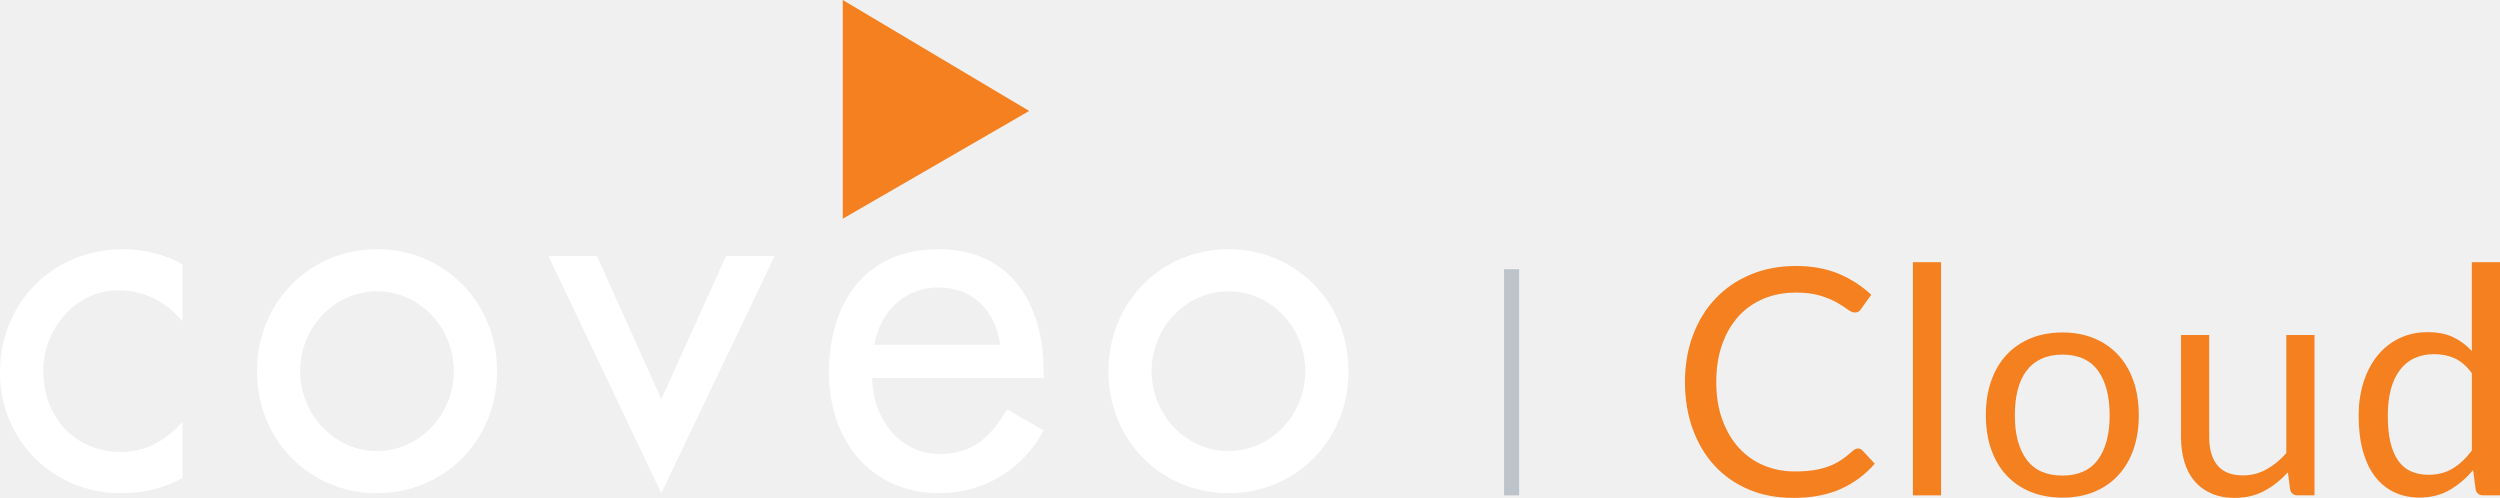
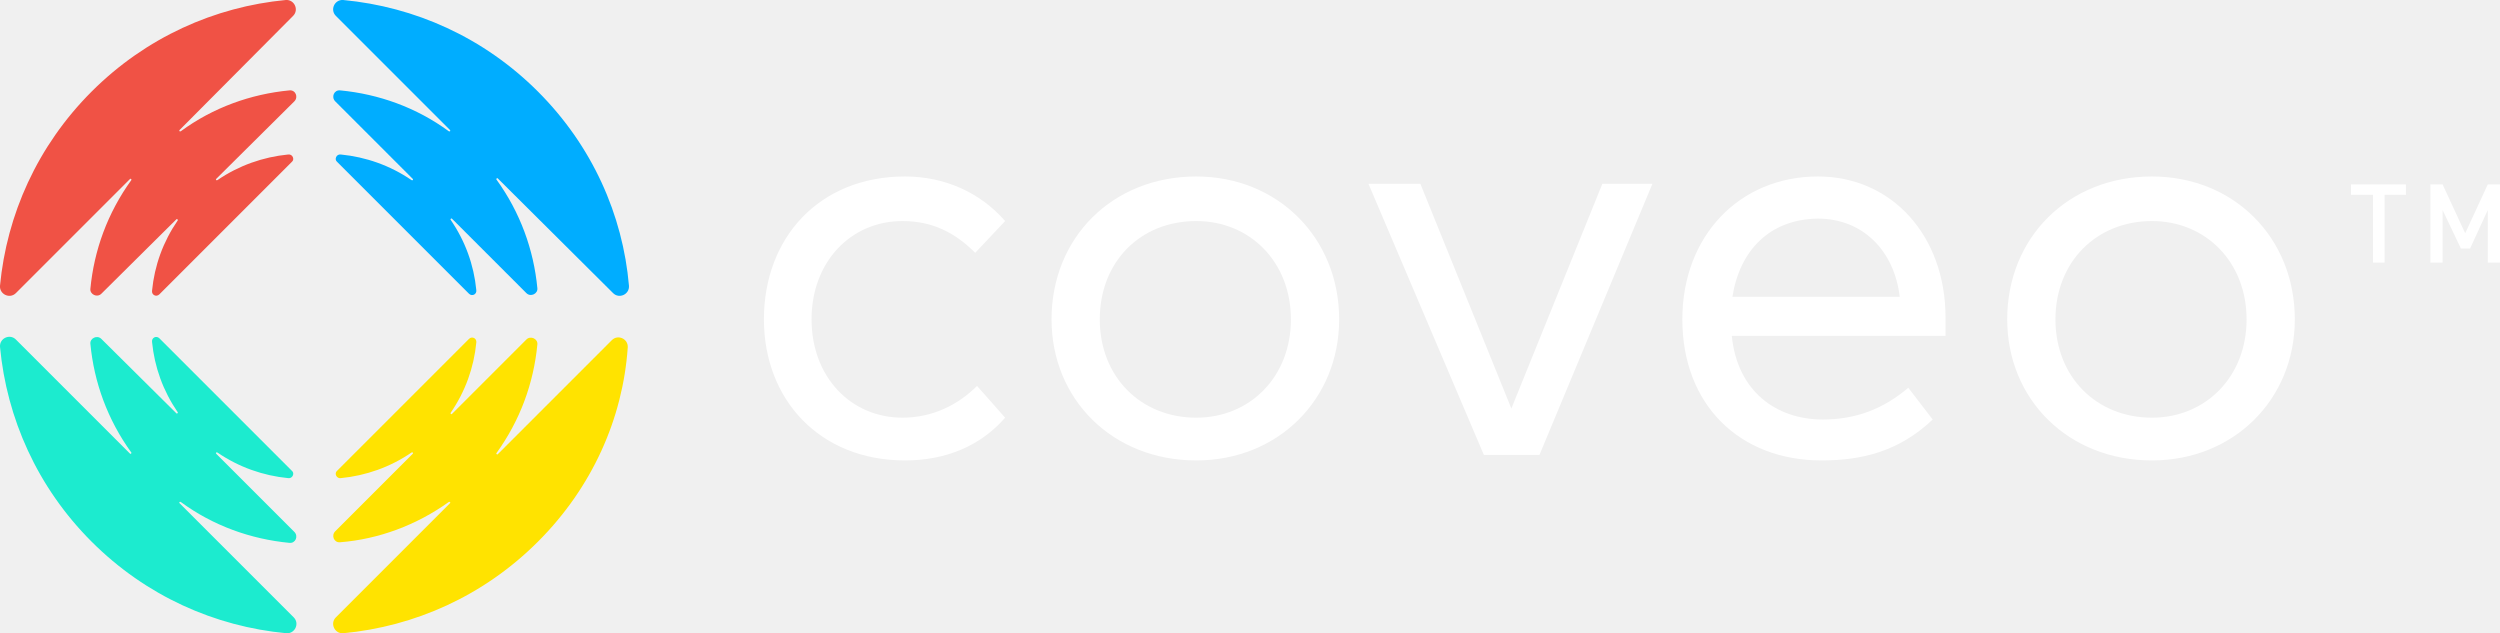
- <svg xmlns="http://www.w3.org/2000/svg" viewBox="0 0 165.828 33.026">
-   <g fill="#fff">
-     <path d="m12.105 21.305c-1.146-1.331-2.549-2.043-4.269-2.043-2.802 0-4.967 2.529-4.967 5.325 0 3.121 2.132 5.394 5.16 5.394 1.656 0 2.995-.78 4.076-2.009v3.734c-1.304.716-2.612 1.01-4.109 1.01-4.397-.001-7.996-3.442-7.996-7.996 0-4.708 3.566-8.188 8.156-8.188 1.335 0 2.802.325 3.948 1.008v3.765" />
-     <path d="m19.908 24.623c0 2.863 2.264 5.296 5.099 5.296 2.837 0 5.094-2.433 5.094-5.296 0-2.896-2.257-5.299-5.094-5.299-2.835 0-5.099 2.402-5.099 5.299m13.064 0c0 4.587-3.506 8.091-7.966 8.091s-7.961-3.509-7.961-8.091c0-4.585 3.502-8.093 7.961-8.093 4.457 0 7.966 3.508 7.966 8.093" />
-     <path d="m43.865 26.473 4.299-9.493h3.218l-7.517 15.734-7.485-15.729h3.216z" />
-     <path d="m66.353 22.868c-.347-2.277-1.814-3.8-4.111-3.8-2.227 0-3.885 1.615-4.241 3.8zm-8.503 2.205c.026 2.607 1.751 5.04 4.49 5.04 2.199 0 3.378-1.138 4.462-2.96l2.42 1.399c-1.404 2.633-4.013 4.161-6.912 4.161-4.557 0-7.325-3.511-7.325-7.996 0-4.679 2.451-8.186 7.262-8.186 4.748 0 6.98 3.575 6.98 8.091v.453z" />
-     <path d="m76.388 24.623c0 2.863 2.262 5.296 5.097 5.296 2.839 0 5.097-2.433 5.097-5.296 0-2.896-2.258-5.299-5.097-5.299-2.835 0-5.097 2.402-5.097 5.299m13.062 0c0 4.587-3.504 8.091-7.966 8.091-4.457 0-7.961-3.509-7.961-8.091 0-4.585 3.504-8.093 7.961-8.093 4.462 0 7.966 3.508 7.966 8.093" />
+ <svg xmlns="http://www.w3.org/2000/svg" version="1.1" id="Layer_1" x="0px" y="0px" viewBox="0 0 409.4 103.6" style="enable-background:new 0 0 409.4 103.6;" xml:space="preserve">
+   <style type="text/css">
+     .st0 {
+       fill: #FFFFFF;
+     }
+ 
+     .st1 {
+       fill: #00ADFF;
+     }
+ 
+     .st2 {
+       fill: #F05245;
+     }
+ 
+     .st3 {
+       fill: #1CEBCF;
+     }
+ 
+     .st4 {
+       fill: #FFE300;
+     }
+   </style>
+   <g>
+     <g>
+       <path class="st0" d="M164.6,36.2c-4.9,5.2-4.9,5.2-4.9,5.2c-3.3-3.3-7-5.2-11.9-5.2c-8.5,0-14.9,6.7-14.9,16.1s6.4,16.1,14.9,16.1    c4.9,0,9.1-2.1,12.2-5.2c4.6,5.2,4.6,5.2,4.6,5.2c-4,4.6-9.7,7-16.4,7c-14,0-23.1-10-23.1-23.1c0-13.4,9.1-23.4,23.1-23.4    C154.8,28.9,160.6,31.6,164.6,36.2L164.6,36.2z" />
+       <path class="st0" d="M219.3,52.3c0,13.1-10,23.1-23.4,23.1c-13.7,0-23.7-10-23.7-23.1c0-13.4,10-23.4,23.7-23.4    C209.2,28.9,219.3,38.9,219.3,52.3L219.3,52.3z M180.1,52.3c0,9.4,6.7,16.1,15.8,16.1c8.8,0,15.5-6.7,15.5-16.1    s-6.7-16.1-15.5-16.1C186.7,36.2,180.1,42.9,180.1,52.3L180.1,52.3z" />
+       <polygon class="st0" points="252.1,74.5 243,74.5 224.1,30.1 232.6,30.1 247.5,66.9 262.4,30.1 270.6,30.1 252.1,74.5   " />
+       <path class="st0" d="M318.6,52c0,1.2,0,2.1,0,3c-35,0-35,0-35,0c0.9,9.1,7.3,13.7,14.9,13.7c5.5,0,10-1.8,14-5.2    c4,5.2,4,5.2,4,5.2c-5.5,5.2-11.5,6.7-18.2,6.7c-13.4,0-22.8-9.1-22.8-23.1c0-13.7,9.4-23.4,22.2-23.4    C309.8,28.9,318.6,38.6,318.6,52L318.6,52z M283.7,48.6c27.4,0,27.4,0,27.4,0c-0.9-7.6-6.1-12.8-13.4-12.8    C289.8,35.9,284.9,41,283.7,48.6L283.7,48.6z" />
+       <path class="st0" d="M375.8,52.3c0,13.1-10,23.1-23.4,23.1c-13.7,0-23.7-10-23.7-23.1c0-13.4,10-23.4,23.7-23.4    C365.8,28.9,375.8,38.9,375.8,52.3L375.8,52.3z M336.6,52.3c0,9.4,6.7,16.1,15.8,16.1c8.8,0,15.5-6.7,15.5-16.1    s-6.7-16.1-15.5-16.1C343.3,36.2,336.6,42.9,336.6,52.3L336.6,52.3z" />
+     </g>
+     <g>
+       <polyline class="st0" points="394,30.2 385,30.2 385,31.9 388.6,31.9 388.6,43 390.5,43 390.5,31.9 394,31.9 394,30.2   " />
+       <polyline class="st0" points="409.4,30.2 407.4,30.2 403.7,38.2 400,30.2 398,30.2 398,43 400,43 400,34.4 403,40.7 404.5,40.7    407.4,34.4 407.4,43 409.4,43 409.4,30.2   " />
+     </g>
+     <g>
+       <path class="st1" d="M88.1,15C79.2,6.1,67.9,1.1,56.2,0C54.8-0.1,54,1.6,55,2.6l18.7,18.7c0.1,0.1,0,0.3-0.2,0.2    c-5.3-3.9-11.5-6.1-17.8-6.7c-1-0.1-1.5,1.1-0.8,1.8l12.7,12.7c0.1,0.1,0,0.3-0.2,0.2c-3.5-2.4-7.5-3.8-11.6-4.2    c-0.7-0.1-1.1,0.8-0.6,1.2l21.6,21.6c0.5,0.5,1.3,0.1,1.2-0.6c-0.4-4.1-1.8-8-4.2-11.5c-0.1-0.1,0.1-0.3,0.2-0.2l12.2,12.2    c0.7,0.7,1.9,0.1,1.8-0.8c-0.6-6.3-2.8-12.4-6.7-17.8c-0.1-0.1,0.1-0.3,0.2-0.2L100.4,48c1,1,2.7,0.2,2.6-1.2    C102,35.2,97,23.9,88.1,15" />
+       <path class="st2" d="M15,15C23.9,6.1,35.2,1.1,46.8,0C48.2-0.1,49,1.6,48,2.6L29.4,21.3c-0.1,0.1,0,0.3,0.2,0.2    c5.3-3.9,11.5-6.1,17.8-6.7c1-0.1,1.5,1.1,0.8,1.8L35.4,29.3c-0.1,0.1,0,0.3,0.2,0.2c3.5-2.4,7.5-3.8,11.6-4.2    c0.7-0.1,1.1,0.8,0.6,1.2L26.1,48.2c-0.5,0.5-1.3,0.1-1.2-0.6c0.4-4.1,1.8-8,4.2-11.5c0.1-0.1-0.1-0.3-0.2-0.2L16.6,48.1    c-0.7,0.7-1.9,0.1-1.8-0.8c0.6-6.3,2.8-12.4,6.7-17.8c0.1-0.1-0.1-0.3-0.2-0.2L2.6,48c-1,1-2.7,0.2-2.6-1.2    C1.1,35.2,6.1,23.9,15,15" />
+       <path class="st3" d="M15,88.7c8.9,8.9,20.2,13.9,31.9,15c1.4,0.1,2.2-1.6,1.2-2.6L29.4,82.4c-0.1-0.1,0-0.3,0.2-0.2    c5.3,3.9,11.5,6.1,17.8,6.7c1,0.1,1.5-1.1,0.8-1.8L35.4,74.3c-0.1-0.1,0-0.3,0.2-0.2c3.5,2.4,7.5,3.8,11.6,4.2    c0.7,0.1,1.1-0.8,0.6-1.2L26.1,55.4c-0.5-0.5-1.3-0.1-1.2,0.6c0.4,4.1,1.8,8,4.2,11.5c0.1,0.1-0.1,0.3-0.2,0.2L16.6,55.5    c-0.7-0.7-1.9-0.1-1.8,0.8c0.6,6.3,2.8,12.4,6.7,17.8c0.1,0.1-0.1,0.3-0.2,0.2L2.6,55.6c-1-1-2.7-0.2-2.6,1.2    C1.1,68.5,6.1,79.8,15,88.7" />
+       <path class="st4" d="M88.1,88.7c-8.9,8.9-20.2,13.9-31.9,15c-1.4,0.1-2.2-1.6-1.2-2.6l18.7-18.7c0.1-0.1,0-0.3-0.2-0.2    C68.2,86,62,88.3,55.7,88.8c-1,0.1-1.5-1.1-0.8-1.8l12.7-12.7c0.1-0.1,0-0.3-0.2-0.2c-3.5,2.4-7.5,3.8-11.6,4.2    c-0.7,0.1-1.1-0.8-0.6-1.2l21.6-21.6c0.5-0.5,1.3-0.1,1.2,0.6c-0.4,4.1-1.8,8-4.2,11.5c-0.1,0.1,0.1,0.3,0.2,0.2l12.2-12.2    c0.7-0.7,1.9-0.1,1.8,0.8c-0.6,6.3-2.8,12.4-6.7,17.8c-0.1,0.1,0.1,0.3,0.2,0.2l18.7-18.7c1-1,2.7-0.2,2.6,1.2    C102,68.5,97,79.8,88.1,88.7" />
+     </g>
  </g>
-   <path d="m68.267 7.36-12.365-7.36v14.509z" fill="#f58020" />
-   <path d="m99.767 17.858h1v15h-1z" fill="#bcc3ca" />
-   <path d="m123.252 29.749c.111 0 .21.046.294.137l.809.872c-.616.714-1.363 1.271-2.241 1.669-.879.399-1.941.599-3.188.599-1.078 0-2.058-.188-2.939-.562-.883-.375-1.635-.899-2.258-1.575s-1.105-1.485-1.449-2.431c-.343-.945-.514-1.984-.514-3.118 0-1.135.178-2.174.535-3.119.357-.944.859-1.757 1.506-2.436.648-.679 1.424-1.206 2.326-1.58.903-.375 1.9-.562 2.992-.562 1.072 0 2.017.172 2.836.515.818.343 1.539.809 2.162 1.396l-.672.935c-.041.07-.096.128-.162.174-.066.045-.156.067-.268.067-.127 0-.28-.067-.463-.204-.182-.137-.42-.289-.713-.457-.295-.168-.662-.32-1.104-.457-.44-.136-.983-.204-1.627-.204-.777 0-1.488.135-2.132.404s-1.198.659-1.664 1.17c-.466.512-.827 1.135-1.087 1.869-.259.735-.389 1.564-.389 2.489 0 .938.135 1.774.404 2.509.27.735.637 1.356 1.103 1.864s1.015.895 1.649 1.16c.633.266 1.316.398 2.053.398.447 0 .852-.025 1.212-.078s.693-.135.997-.247c.305-.111.588-.254.852-.425.262-.172.523-.377.781-.614.12-.105.239-.158.359-.158z" fill="#f58020" />
-   <path d="m128.753 17.391v15.467h-1.869v-15.467z" fill="#f58020" />
-   <path d="m136.806 22.053c.777 0 1.478.13 2.101.389s1.155.627 1.597 1.103c.44.477.777 1.052 1.013 1.728.234.676.352 1.43.352 2.263 0 .84-.117 1.596-.352 2.268s-.572 1.246-1.013 1.722c-.441.477-.974.843-1.597 1.098-.623.256-1.323.384-2.101.384-.783 0-1.488-.128-2.115-.384-.627-.255-1.16-.621-1.602-1.098-.44-.476-.778-1.05-1.013-1.722s-.353-1.428-.353-2.268c0-.833.117-1.587.353-2.263.234-.676.572-1.251 1.013-1.728.441-.476.975-.844 1.602-1.103s1.332-.389 2.115-.389zm0 9.492c1.051 0 1.834-.352 2.353-1.056.519-.703.776-1.685.776-2.945 0-1.267-.258-2.253-.776-2.961-.519-.706-1.302-1.061-2.353-1.061-.531 0-.995.092-1.391.273-.396.183-.725.444-.986.787-.264.344-.459.766-.589 1.266-.13.501-.194 1.065-.194 1.695 0 1.261.261 2.242.783 2.945.521.706 1.314 1.057 2.377 1.057z" fill="#f58020" />
-   <path d="m153.523 22.221v10.637h-1.113c-.267 0-.435-.13-.504-.389l-.147-1.145c-.462.512-.979.923-1.554 1.234-.574.311-1.232.467-1.975.467-.58 0-1.094-.097-1.537-.289-.445-.192-.818-.463-1.119-.813s-.527-.773-.678-1.271-.225-1.046-.225-1.648v-6.783h1.869v6.783c0 .805.184 1.428.551 1.869.367.44.93.661 1.686.661.553 0 1.068-.131 1.549-.394.479-.263.922-.625 1.328-1.087v-7.833h1.869z" fill="#f58020" />
-   <path d="m165.828 17.391v15.467h-1.112c-.267 0-.435-.13-.504-.389l-.168-1.291c-.455.546-.974.986-1.554 1.322-.582.336-1.254.505-2.017.505-.608 0-1.162-.118-1.659-.353-.496-.234-.92-.579-1.27-1.034-.351-.455-.62-1.021-.809-1.701-.189-.679-.284-1.459-.284-2.341 0-.784.104-1.514.315-2.189.21-.676.511-1.262.902-1.759.393-.497.873-.888 1.444-1.171.57-.283 1.212-.425 1.927-.425.65 0 1.209.11 1.674.33.467.221.881.527 1.245.919v-5.891h1.87zm-1.868 7.36c-.351-.469-.728-.796-1.134-.981s-.861-.278-1.365-.278c-.987 0-1.746.354-2.279 1.061-.531.707-.797 1.715-.797 3.024 0 .692.059 1.286.178 1.779.119.494.295.899.525 1.218s.515.552.851.698c.336.147.718.221 1.145.221.616 0 1.153-.14 1.611-.42.458-.279.88-.675 1.266-1.187v-5.135z" fill="#f58020" />
</svg>
